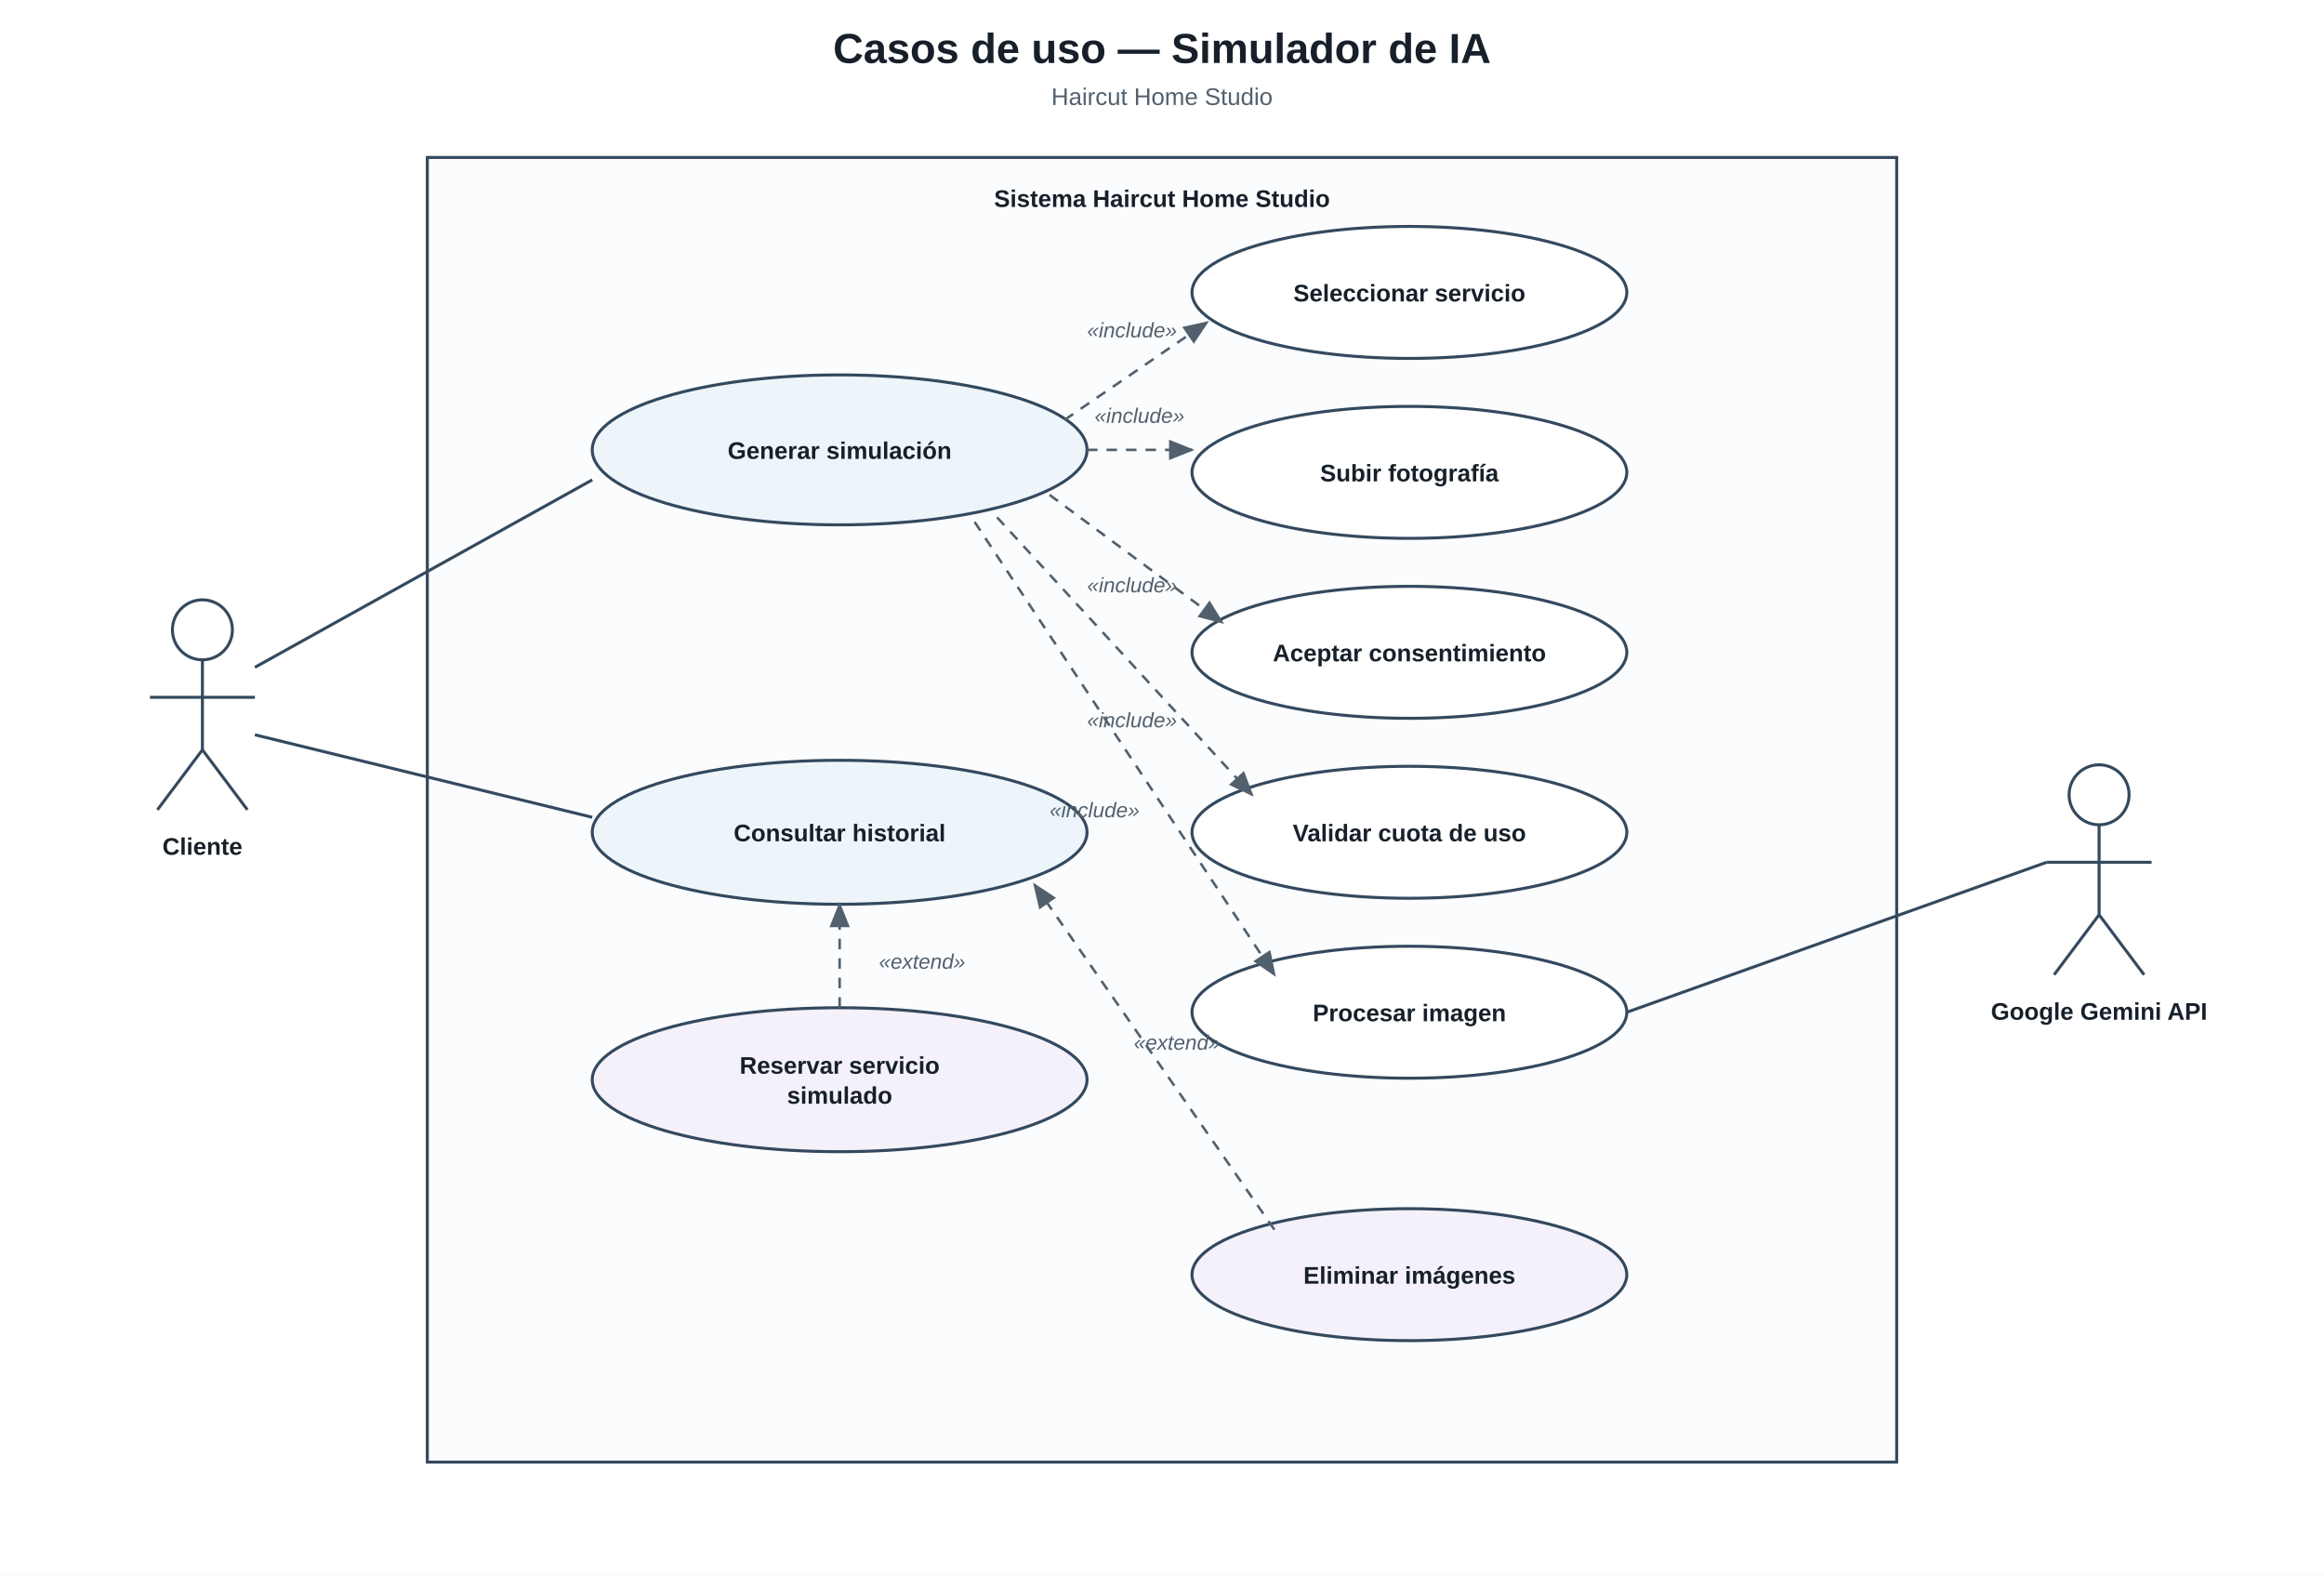
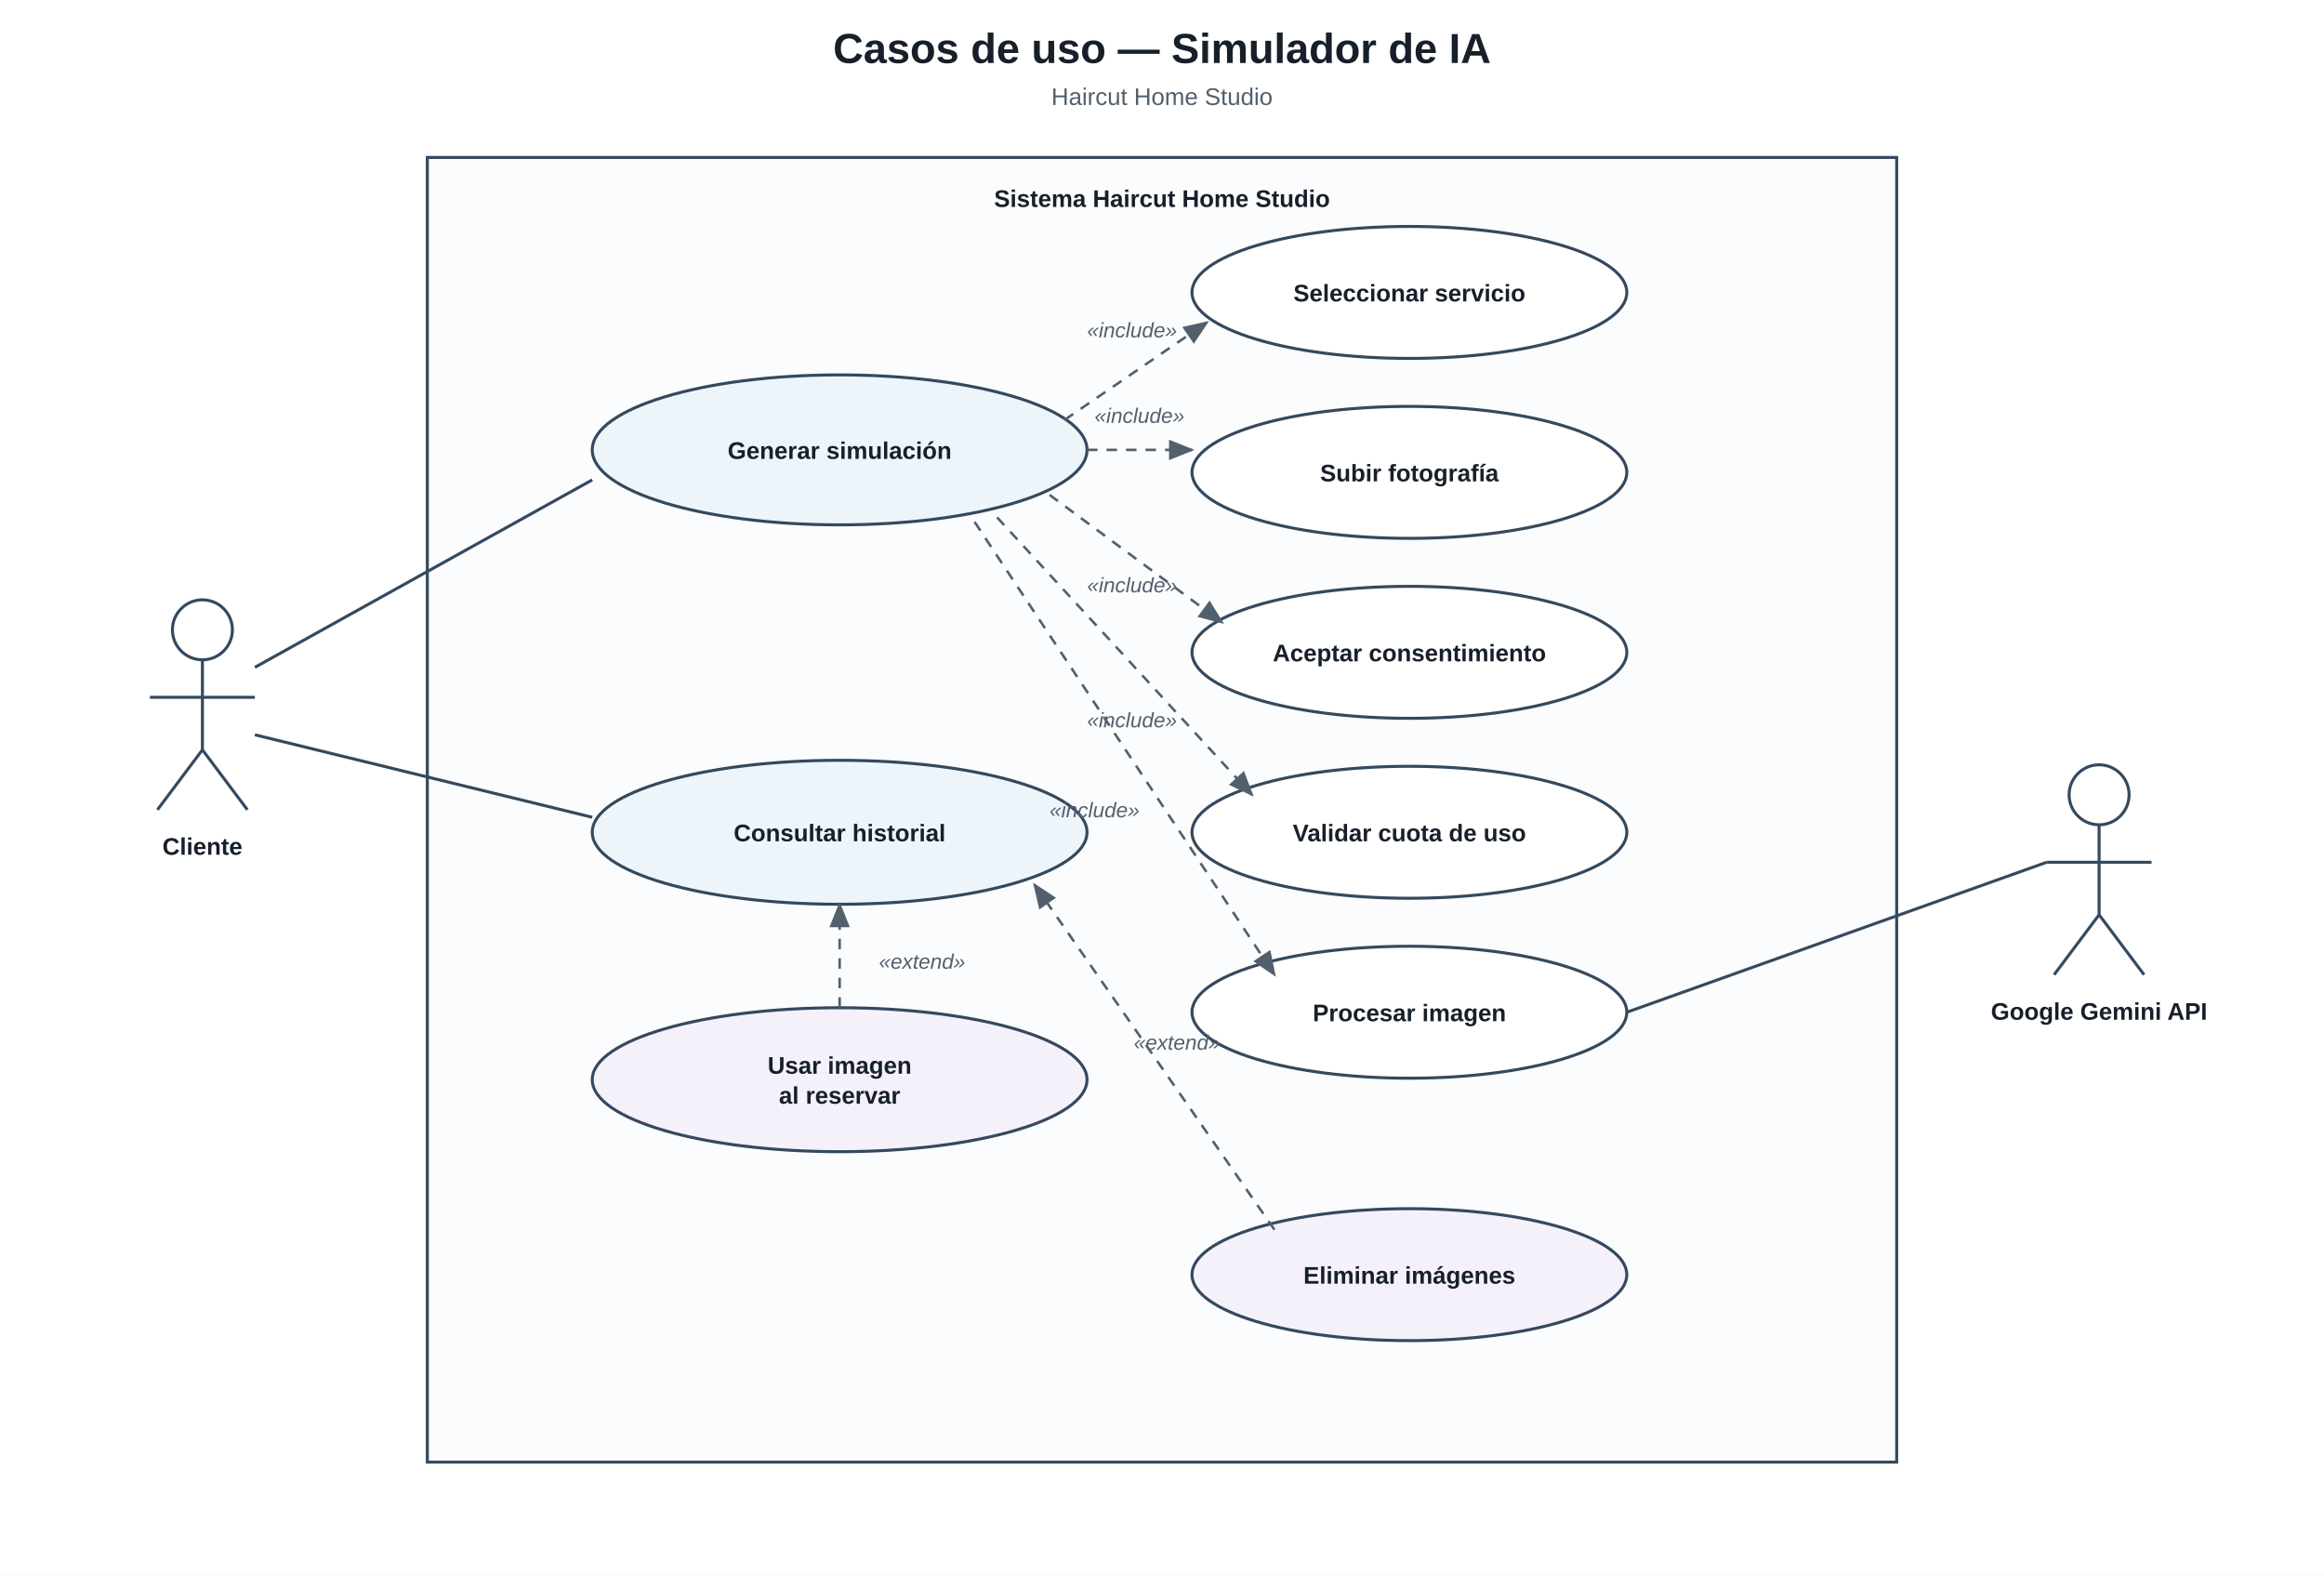
<svg xmlns="http://www.w3.org/2000/svg" width="1550" height="1050" viewBox="0 0 1550 1050" role="img" aria-labelledby="title desc">
  <defs>
    <marker id="a" markerWidth="10" markerHeight="8" refX="9" refY="4" orient="auto">
      <path d="M0 0L10 4L0 8Z" fill="#52606d" />
    </marker>
    <style>.t{font:600 28px Arial;fill:#17202a}.s{font:16px Arial;fill:#52606d}.b{fill:#fbfcfd;stroke:#34495e;stroke-width:2}.u{fill:#fff;stroke:#34495e;stroke-width:2}.main{fill:#edf5fb}.opt{fill:#f4f1fa}.n{font:600 16px Arial;fill:#17202a;text-anchor:middle}.actor{stroke:#34495e;stroke-width:2;fill:none}.al{font:600 16px Arial;fill:#17202a;text-anchor:middle}.x{stroke:#34495e;stroke-width:2;fill:none}.d{stroke:#52606d;stroke-width:1.7;stroke-dasharray:7 6;fill:none;marker-end:url(#a)}.t2{font:italic 14px Arial;fill:#52606d;text-anchor:middle}</style>
  </defs>
  <rect width="1550" height="1050" fill="white" />
  <text x="775" y="42" class="t" text-anchor="middle">Casos de uso — Simulador de IA</text>
  <text x="775" y="70" class="s" text-anchor="middle">Haircut Home Studio</text>
  <rect x="285" y="105" width="980" height="870" class="b" />
  <text x="775" y="138" class="n">Sistema Haircut Home Studio</text>
  <circle cx="135" cy="420" r="20" class="actor" />
  <path d="M135 440V500M100 465H170M135 500L105 540M135 500L165 540" class="actor" />
  <text x="135" y="570" class="al">Cliente</text>
  <circle cx="1400" cy="530" r="20" class="actor" />
  <path d="M1400 550V610M1365 575H1435M1400 610L1370 650M1400 610L1430 650" class="actor" />
  <text x="1400" y="680" class="al">Google Gemini API</text>
  <ellipse cx="560" cy="300" rx="165" ry="50" class="u main" />
  <text x="560" y="306" class="n">Generar simulación</text>
  <ellipse cx="940" cy="195" rx="145" ry="44" class="u" />
  <text x="940" y="201" class="n">Seleccionar servicio</text>
  <ellipse cx="940" cy="315" rx="145" ry="44" class="u" />
  <text x="940" y="321" class="n">Subir fotografía</text>
  <ellipse cx="940" cy="435" rx="145" ry="44" class="u" />
  <text x="940" y="441" class="n">Aceptar consentimiento</text>
  <ellipse cx="940" cy="555" rx="145" ry="44" class="u" />
  <text x="940" y="561" class="n">Validar cuota de uso</text>
  <ellipse cx="940" cy="675" rx="145" ry="44" class="u" />
  <text x="940" y="681" class="n">Procesar imagen</text>
  <ellipse cx="560" cy="555" rx="165" ry="48" class="u main" />
  <text x="560" y="561" class="n">Consultar historial</text>
  <ellipse cx="560" cy="720" rx="165" ry="48" class="u opt" />
-   <text x="560" y="716" class="n">Reservar servicio</text>
-   <text x="560" y="736" class="n">simulado</text>
+   <text x="560" y="716" class="n">Usar imagen</text>
+   <text x="560" y="736" class="n">al reservar</text>
  <ellipse cx="940" cy="850" rx="145" ry="44" class="u opt" />
  <text x="940" y="856" class="n">Eliminar imágenes</text>
  <path d="M170 445L395 320" class="x" />
  <path d="M170 490L395 545" class="x" />
  <path d="M1085 675L1365 575" class="x" />
  <path d="M710 280L805 215" class="d" />
  <text x="755" y="225" class="t2">«include»</text>
  <path d="M725 300H795" class="d" />
  <text x="760" y="282" class="t2">«include»</text>
  <path d="M700 330L815 415" class="d" />
  <text x="755" y="395" class="t2">«include»</text>
  <path d="M665 345L835 530" class="d" />
  <text x="755" y="485" class="t2">«include»</text>
  <path d="M650 348L850 650" class="d" />
  <text x="730" y="545" class="t2">«include»</text>
  <path d="M560 672V603" class="d" />
  <text x="615" y="646" class="t2">«extend»</text>
  <path d="M850 820L690 590" class="d" />
  <text x="785" y="700" class="t2">«extend»</text>
</svg>
